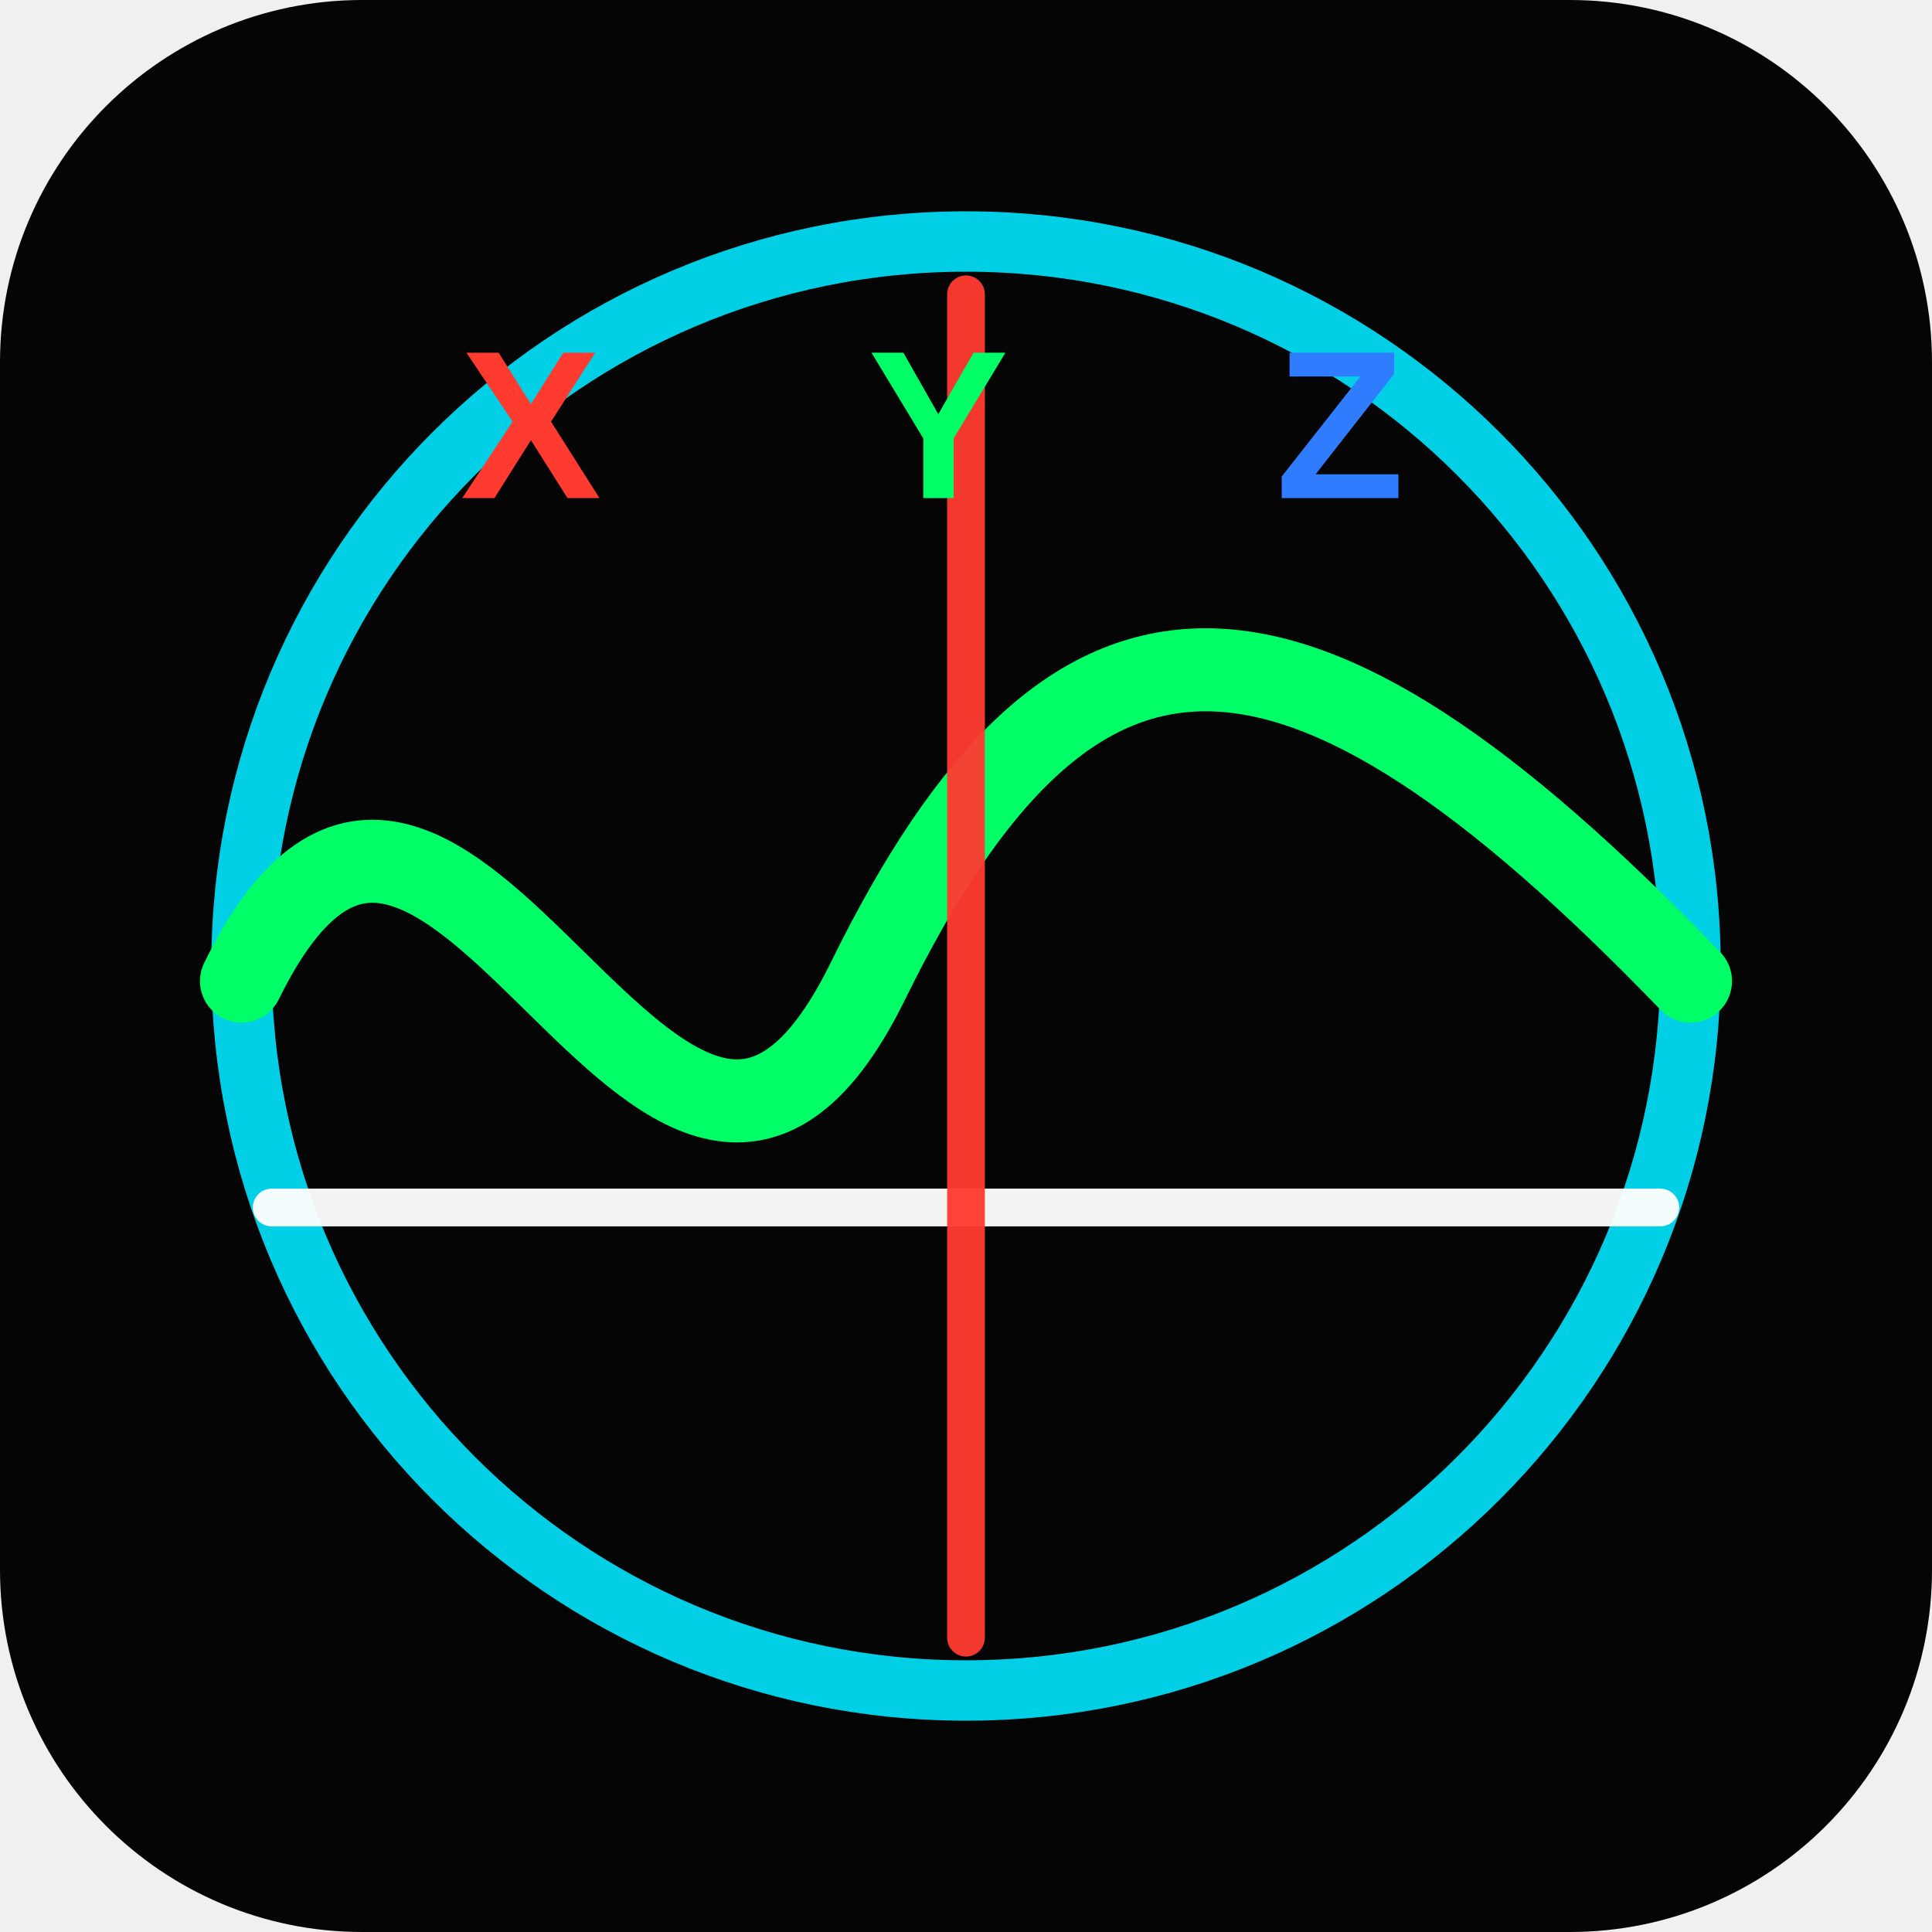
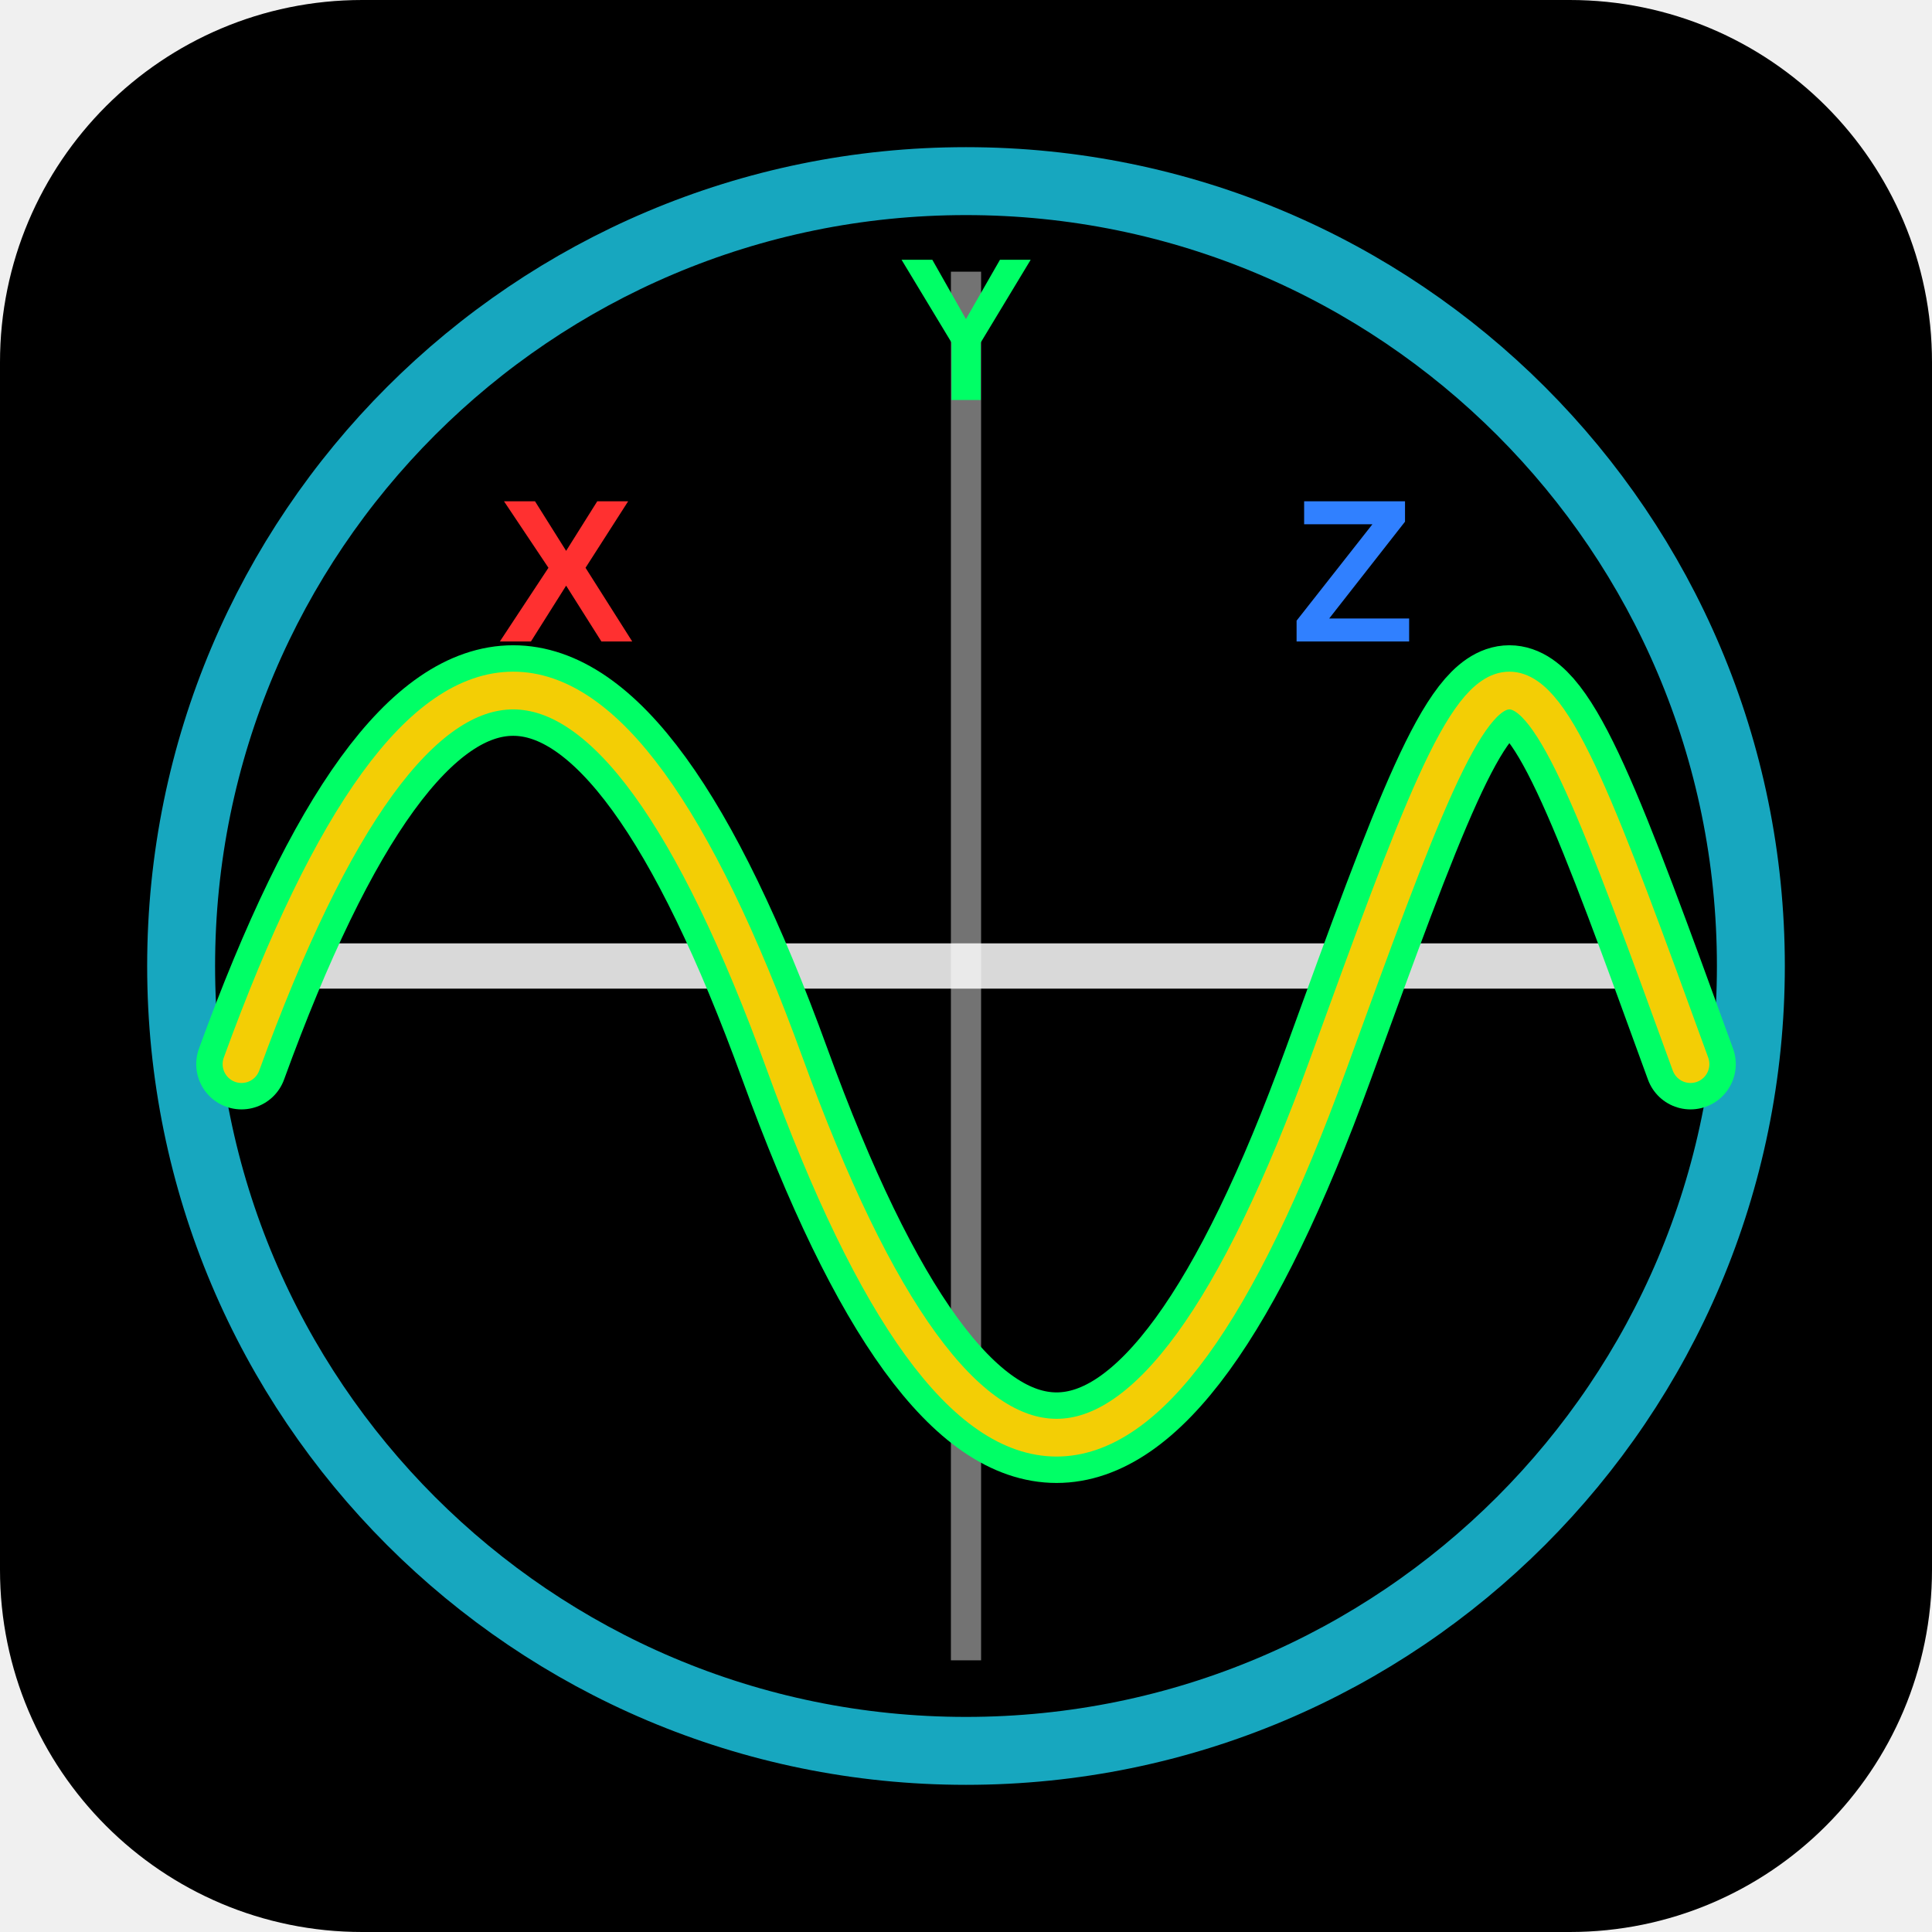
- <svg xmlns="http://www.w3.org/2000/svg" width="512" height="512" viewBox="0 0 512 512">
-   <rect width="512" height="512" rx="96" fill="#050505" />
-   <circle cx="256" cy="256" r="192" fill="none" stroke="#00e5ff" stroke-width="16" opacity="0.9" />
-   <path d="M64 260 C118 150 176 370 230 260 S342 150 448 260" fill="none" stroke="#00ff66" stroke-width="22" stroke-linecap="round" />
-   <path d="M72 320 H440" stroke="#ffffff" stroke-width="10" stroke-linecap="round" opacity="0.95" />
-   <path d="M256 78 V434" stroke="#ff3b30" stroke-width="10" stroke-linecap="round" opacity="0.95" />
-   <text x="122" y="132" fill="#ff3b30" font-family="Arial, sans-serif" font-size="56" font-weight="700">X</text>
-   <text x="230" y="132" fill="#00ff66" font-family="Arial, sans-serif" font-size="56" font-weight="700">Y</text>
-   <text x="338" y="132" fill="#2f7cff" font-family="Arial, sans-serif" font-size="56" font-weight="700">Z</text>
+ <svg xmlns="http://www.w3.org/2000/svg" viewBox="0 0 512 512" role="img" aria-label="Scientific HUD icon">
+   <rect width="512" height="512" rx="96" fill="#000" />
+   <circle cx="256" cy="256" r="208" fill="none" stroke="#1fdfff" stroke-width="18" opacity="0.75" />
+   <line x1="72" y1="256" x2="440" y2="256" stroke="#ffffff" stroke-width="12" opacity="0.85" />
+   <line x1="256" y1="72" x2="256" y2="440" stroke="#ffffff" stroke-width="8" opacity="0.45" />
+   <path d="M64 282 C112 150 160 150 208 282 S304 414 352 282 S400 150 448 282" fill="none" stroke="#00ff66" stroke-width="24" stroke-linecap="round" />
+   <path d="M64 282 C112 150 160 150 208 282 S304 414 352 282 S400 150 448 282" fill="none" stroke="#ffcc00" stroke-width="10" stroke-linecap="round" opacity="0.95" />
+   <text x="132" y="170" fill="#ff3030" font-family="Arial, Helvetica, sans-serif" font-size="54" font-weight="700">X</text>
+   <text x="238" y="106" fill="#00ff66" font-family="Arial, Helvetica, sans-serif" font-size="54" font-weight="700">Y</text>
+   <text x="342" y="170" fill="#3080ff" font-family="Arial, Helvetica, sans-serif" font-size="54" font-weight="700">Z</text>
</svg>
